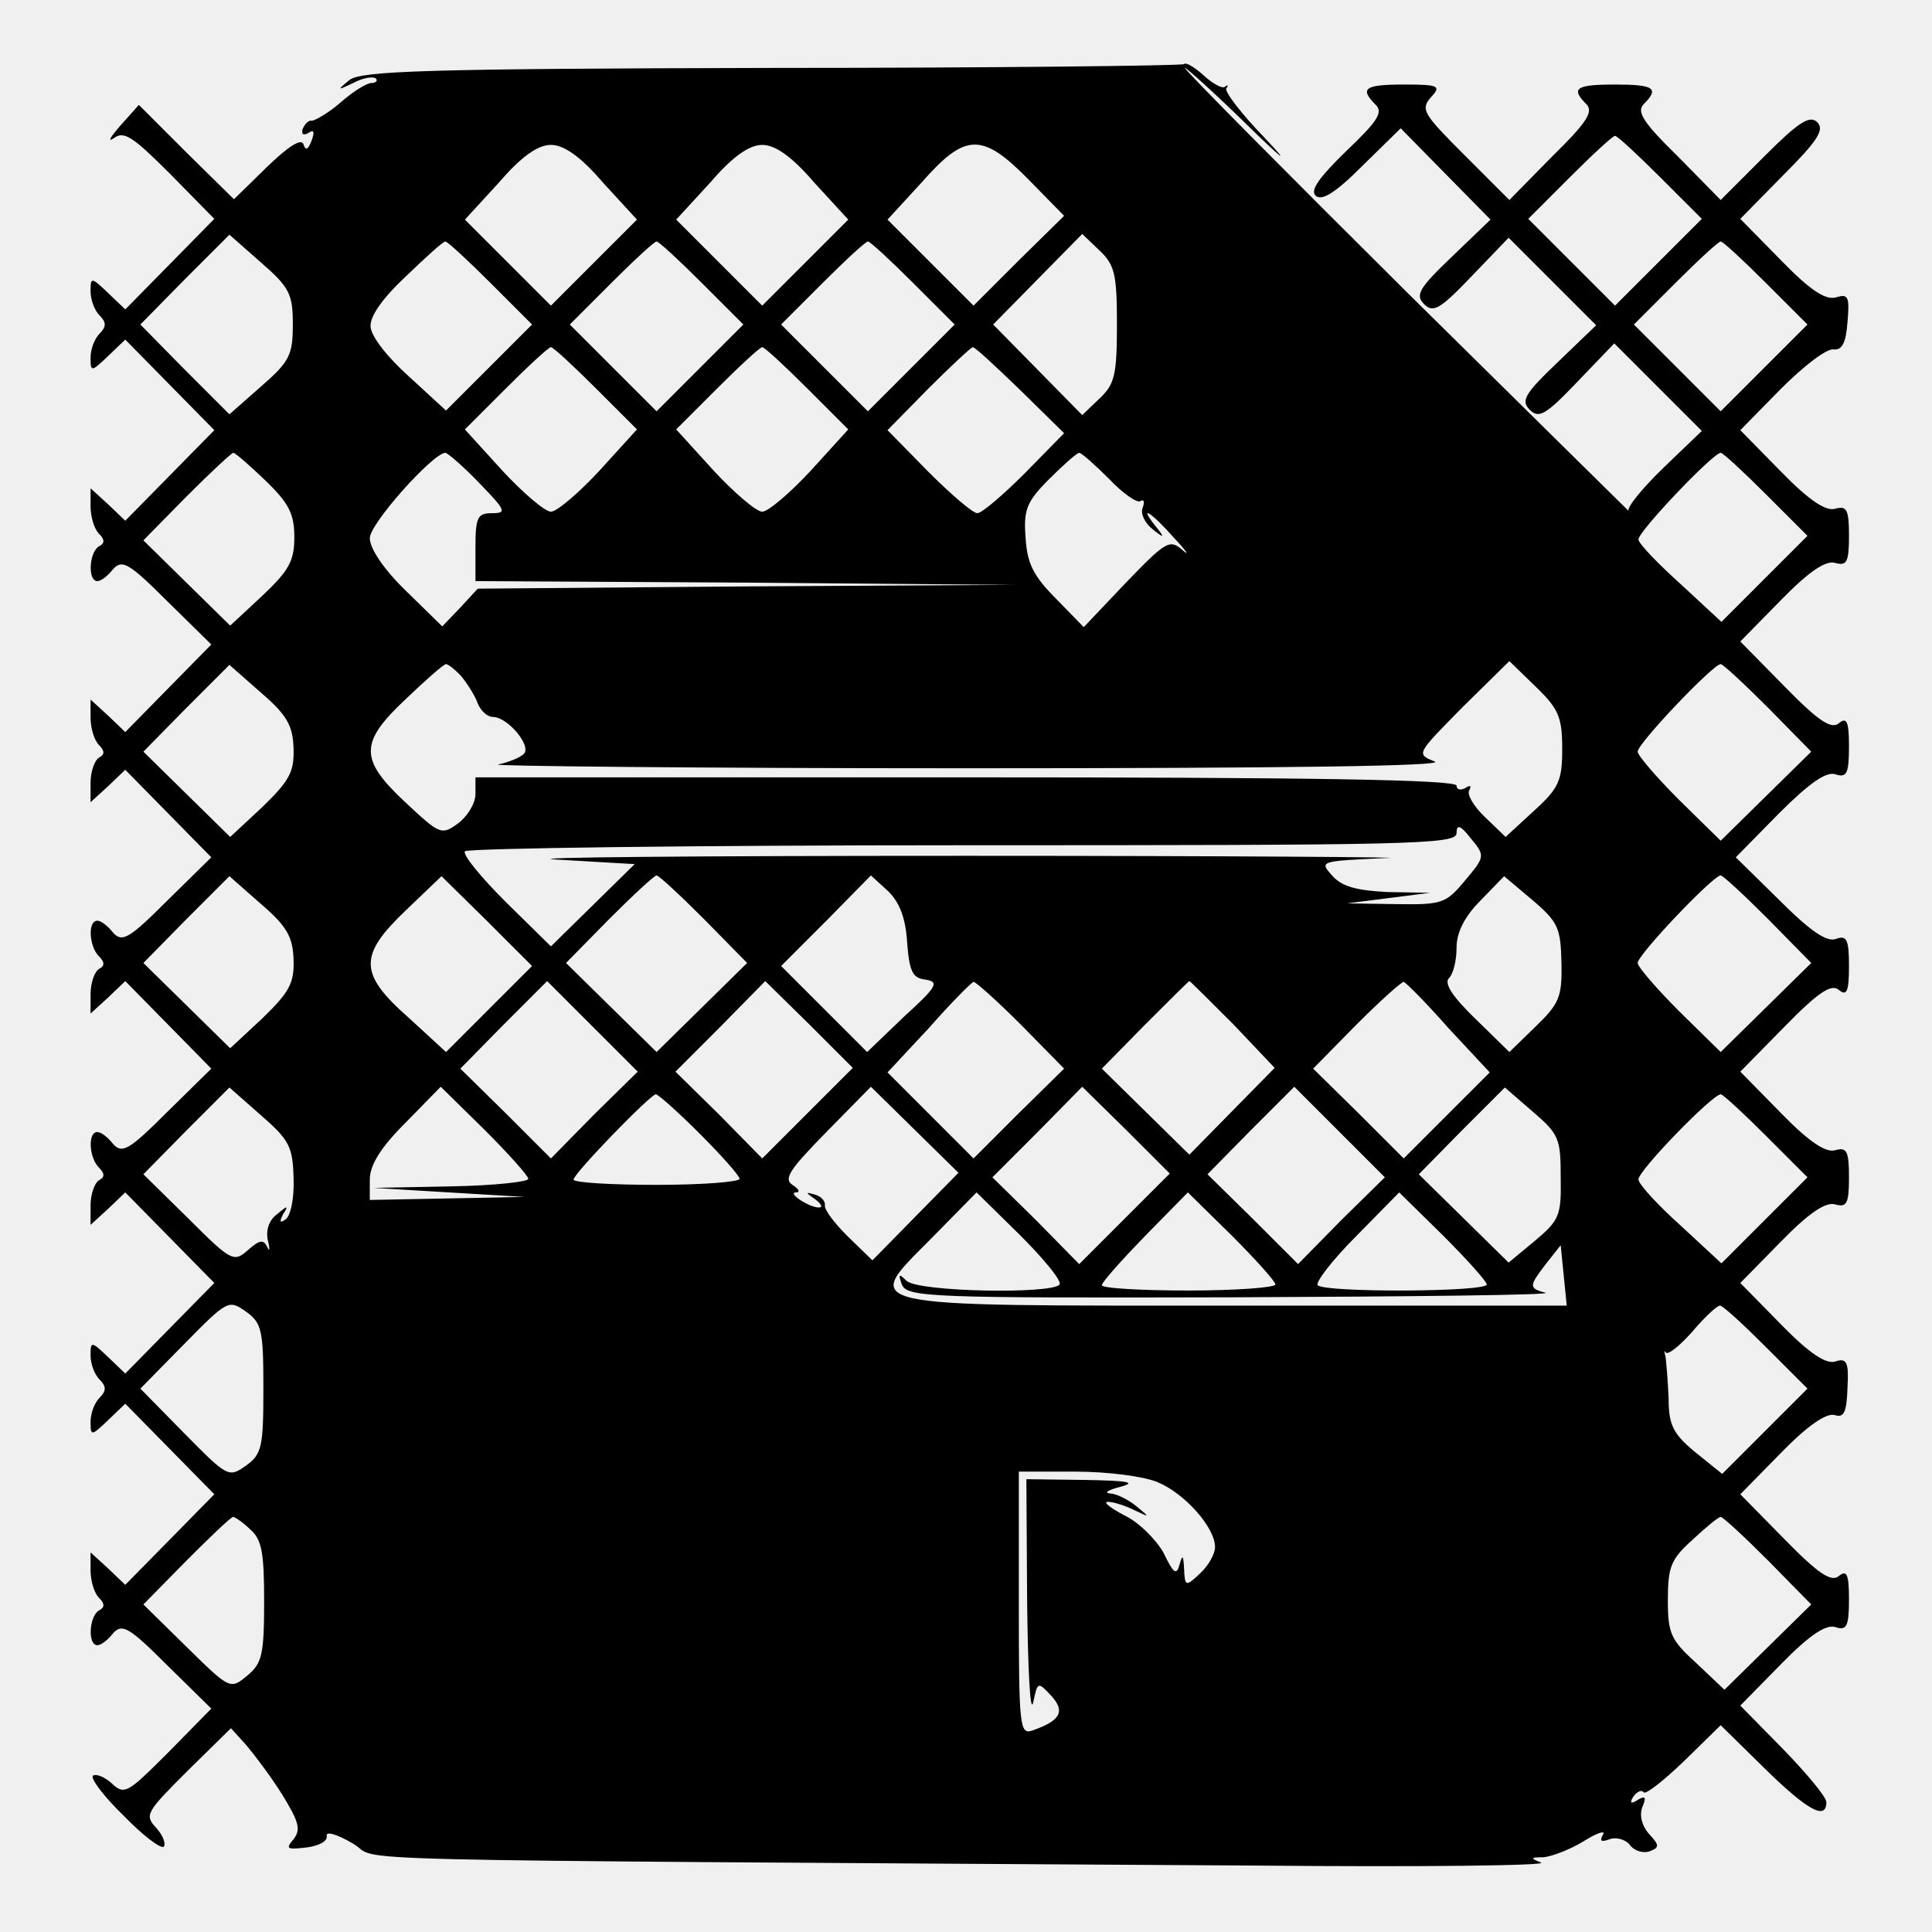
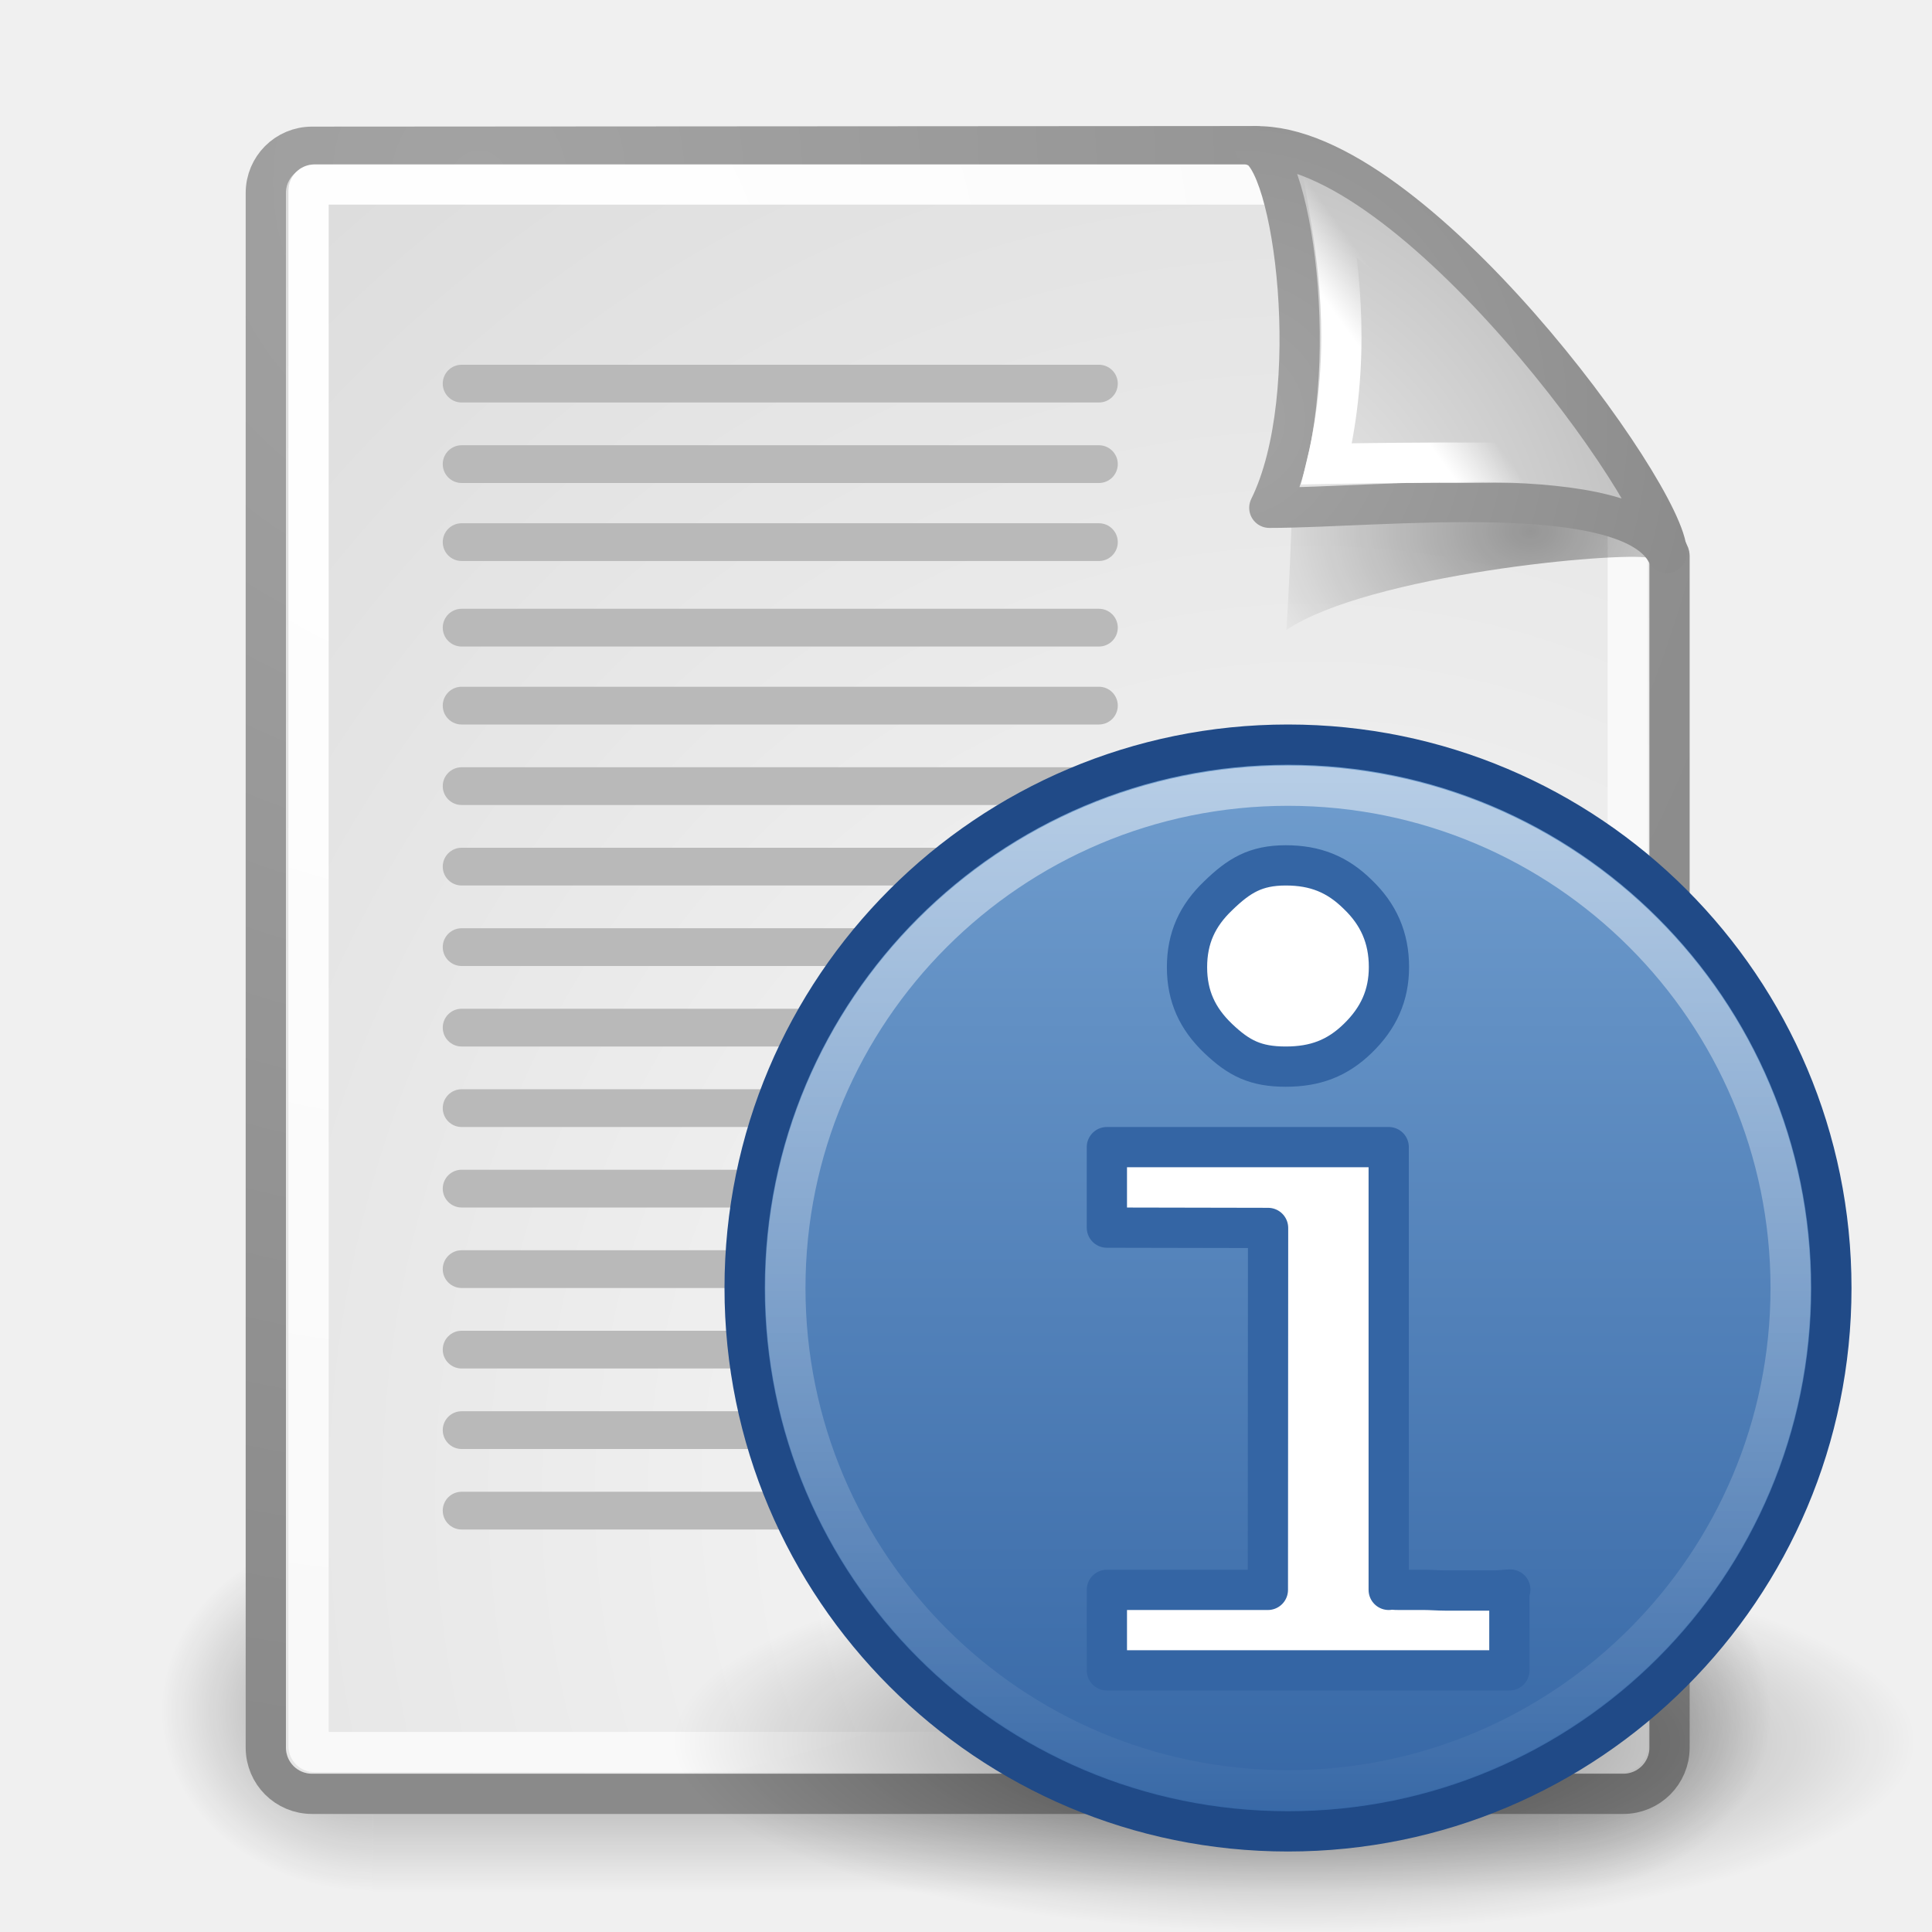
- <svg xmlns="http://www.w3.org/2000/svg" version="1.0" width="256pt" height="256pt" viewBox="0 0 256 256" preserveAspectRatio="xMidYMid meet">
-   <g transform="translate(0,256) scale(0.1,-0.1)" fill="#000000" stroke="none">
-     <path d="M1569 2475 c-3 -2 -248 -5 -546 -5 -461 -1 -544 -4 -560 -16 -17 -14 -16 -14 5 -4 13 7 26 9 30 6 3 -3 0 -6 -6 -6 -6 0 -24 -11 -41 -26 -16 -14 -34 -24 -38 -24 -4 1 -9 -4 -12 -11 -2 -7 1 -9 8 -5 7 5 8 1 4 -10 -5 -13 -8 -14 -11 -5 -3 8 -20 -3 -48 -30 l-44 -43 -63 62 -63 63 -25 -28 c-13 -15 -17 -22 -8 -16 13 10 25 2 74 -47 l59 -60 -59 -60 -59 -60 -23 22 c-22 21 -23 21 -23 2 0 -11 5 -25 12 -32 9 -9 9 -15 0 -24 -7 -7 -12 -21 -12 -32 0 -19 1 -19 23 2 l23 22 59 -60 59 -60 -59 -60 -59 -60 -23 22 -23 21 0 -24 c0 -14 5 -30 11 -36 8 -8 8 -13 0 -17 -13 -8 -15 -46 -2 -46 5 0 14 7 21 16 12 13 21 8 72 -43 l58 -57 -57 -58 -57 -58 -23 22 -23 21 0 -24 c0 -14 5 -30 11 -36 8 -8 8 -13 0 -17 -6 -4 -11 -19 -11 -33 l0 -26 23 21 23 22 57 -58 57 -58 -58 -57 c-51 -51 -60 -56 -72 -43 -7 9 -16 16 -21 16 -13 0 -11 -34 2 -47 8 -8 8 -13 0 -17 -6 -4 -11 -19 -11 -33 l0 -26 23 21 23 22 57 -58 57 -58 -58 -57 c-51 -51 -60 -56 -72 -43 -7 9 -16 16 -21 16 -13 0 -11 -34 2 -47 8 -8 8 -13 0 -17 -6 -4 -11 -19 -11 -33 l0 -26 23 21 23 22 59 -60 59 -60 -59 -60 -59 -60 -23 22 c-22 21 -23 21 -23 2 0 -11 5 -25 12 -32 9 -9 9 -15 0 -24 -7 -7 -12 -21 -12 -32 0 -19 1 -19 23 2 l23 22 59 -60 59 -60 -59 -60 -59 -60 -23 22 -23 21 0 -24 c0 -14 5 -30 11 -36 8 -8 8 -13 0 -17 -13 -8 -15 -46 -2 -46 5 0 14 7 21 16 12 13 21 8 72 -43 l58 -57 -57 -58 c-54 -54 -58 -57 -75 -41 -10 9 -21 13 -25 10 -3 -4 15 -28 41 -53 25 -26 49 -44 53 -41 3 4 -1 15 -10 25 -16 17 -13 21 41 75 l58 57 20 -22 c11 -13 33 -42 48 -66 22 -36 25 -46 15 -59 -11 -13 -9 -14 17 -11 16 2 28 8 27 15 -2 7 13 3 35 -10 41 -24 -87 -21 1199 -29 216 -2 385 0 375 4 -15 6 -14 7 3 7 11 1 35 10 53 21 19 12 30 15 26 9 -5 -9 -2 -10 9 -6 8 3 21 0 27 -8 6 -8 18 -11 26 -8 13 5 13 8 -1 23 -9 10 -13 24 -9 35 6 14 4 16 -6 10 -9 -6 -11 -4 -6 4 5 7 11 10 14 6 3 -3 27 16 54 42 l48 47 58 -57 c56 -55 82 -70 82 -45 0 7 -26 38 -57 70 l-57 58 54 55 c38 39 60 53 72 49 15 -5 18 1 18 37 0 33 -3 39 -13 31 -10 -9 -27 2 -72 48 l-59 60 54 55 c35 36 60 53 71 50 12 -4 16 3 17 36 2 34 -1 40 -16 35 -12 -4 -34 10 -72 49 l-54 55 54 55 c38 39 60 53 72 49 15 -4 18 1 18 36 0 35 -3 40 -18 36 -12 -4 -34 10 -72 49 l-54 55 59 60 c45 46 62 57 72 48 10 -8 13 -2 13 32 0 35 -3 41 -17 36 -12 -5 -34 10 -75 51 l-58 57 57 58 c41 41 63 56 75 52 15 -5 18 1 18 37 0 33 -3 39 -13 31 -10 -9 -27 2 -72 48 l-59 60 54 55 c38 39 60 53 72 49 15 -4 18 1 18 36 0 35 -3 40 -18 36 -12 -4 -34 10 -72 49 l-54 55 54 55 c30 30 61 54 70 52 11 -1 16 9 18 36 3 34 1 38 -15 33 -14 -4 -34 9 -73 49 l-54 55 57 58 c45 45 55 60 45 70 -10 10 -25 0 -70 -45 l-58 -58 -57 58 c-45 44 -55 59 -45 69 21 21 14 26 -38 26 -52 0 -59 -5 -38 -26 10 -10 0 -25 -45 -69 l-57 -58 -60 60 c-54 54 -58 60 -44 76 14 15 11 17 -35 17 -53 0 -60 -5 -38 -27 10 -10 2 -22 -39 -61 -36 -35 -48 -52 -41 -59 8 -8 26 3 62 39 l51 50 59 -60 60 -61 -51 -49 c-44 -42 -49 -51 -37 -63 12 -12 21 -7 63 37 l49 51 58 -58 58 -58 -51 -49 c-44 -42 -49 -51 -37 -63 12 -12 21 -7 63 37 l49 51 58 -58 58 -58 -51 -49 c-28 -27 -49 -53 -46 -57 4 -4 -127 125 -291 287 -163 162 -297 297 -297 300 0 2 37 -31 82 -75 48 -47 59 -55 25 -19 -32 33 -55 63 -52 67 3 4 2 5 -2 2 -3 -3 -16 4 -28 15 -12 11 -24 18 -26 15z m631 -150 l55 -55 -58 -58 -57 -57 -57 57 -58 58 55 55 c30 30 57 55 60 55 3 0 30 -25 60 -55z m-1401 -7 l45 -49 -57 -57 -57 -57 -57 57 -57 57 45 49 c30 35 52 50 69 50 17 0 39 -15 69 -50z m280 0 l45 -49 -57 -57 -57 -57 -57 57 -57 57 45 49 c30 35 52 50 69 50 17 0 39 -15 69 -50z m284 4 l47 -48 -60 -59 -60 -60 -57 57 -57 57 45 49 c58 66 80 67 142 4z m-975 -192 c0 -40 -4 -49 -42 -82 l-42 -37 -59 59 -59 60 59 60 59 59 42 -37 c38 -33 42 -42 42 -82z m1092 0 c0 -67 -3 -79 -23 -98 l-23 -22 -59 60 -59 60 59 60 59 60 23 -22 c20 -19 23 -31 23 -98z m-830 55 l55 -55 -57 -57 -57 -57 -49 45 c-29 26 -50 53 -51 66 -1 14 16 38 47 67 26 25 49 46 52 46 3 0 30 -25 60 -55z m280 0 l55 -55 -58 -58 -57 -57 -57 57 -58 58 55 55 c30 30 57 55 60 55 3 0 30 -25 60 -55z m280 0 l55 -55 -58 -58 -57 -57 -57 57 -58 58 55 55 c30 30 57 55 60 55 3 0 30 -25 60 -55z m1130 0 l55 -55 -58 -58 -57 -57 -57 57 -58 58 55 55 c30 30 57 55 60 55 3 0 30 -25 60 -55z m-1550 -140 l54 -54 -50 -55 c-27 -29 -56 -54 -64 -54 -8 0 -37 25 -64 54 l-50 55 54 54 c30 30 57 55 60 55 3 0 30 -25 60 -55z m280 0 l54 -54 -50 -55 c-27 -29 -56 -54 -64 -54 -8 0 -37 25 -64 54 l-50 55 54 54 c30 30 57 55 60 55 3 0 30 -25 60 -55z m282 -2 l58 -57 -52 -53 c-29 -29 -57 -53 -63 -53 -6 0 -35 25 -65 55 l-54 55 54 55 c30 30 57 55 59 55 3 0 31 -26 63 -57z m-1000 -120 c31 -30 38 -44 38 -75 0 -31 -7 -44 -42 -77 l-43 -40 -58 57 -57 56 57 58 c32 32 60 58 62 58 3 0 22 -17 43 -37z m283 -3 c35 -36 37 -40 17 -40 -19 0 -22 -5 -22 -45 l0 -45 358 -2 357 -3 -356 -2 -356 -3 -23 -25 -24 -25 -48 47 c-29 28 -48 56 -48 70 0 19 83 112 100 113 3 0 24 -18 45 -40z m835 5 c18 -19 37 -32 41 -29 5 3 6 -1 3 -9 -3 -8 3 -20 13 -28 16 -13 17 -12 4 4 -23 29 -6 19 24 -15 17 -18 22 -26 12 -17 -17 15 -22 12 -75 -43 l-56 -59 -37 38 c-30 30 -38 47 -40 80 -3 37 1 48 31 78 19 19 37 35 40 35 3 0 21 -16 40 -35z m870 -20 l55 -55 -57 -57 -57 -57 -54 50 c-30 27 -55 53 -56 59 -1 10 99 115 109 115 3 0 30 -25 60 -55z m-1951 -337 c1 -31 -6 -43 -41 -77 l-43 -40 -58 57 -57 56 57 58 57 57 42 -37 c35 -30 42 -44 43 -74z m223 95 c8 -10 18 -26 21 -35 4 -10 13 -18 20 -18 20 0 52 -39 41 -49 -5 -5 -20 -11 -34 -14 -14 -2 265 -5 620 -5 430 0 637 3 621 9 -25 10 -24 10 37 72 l62 61 35 -34 c30 -29 35 -40 35 -82 0 -42 -4 -52 -37 -82 l-38 -35 -27 26 c-15 14 -25 31 -21 36 3 6 1 7 -5 3 -7 -4 -12 -2 -12 3 0 8 -199 11 -650 11 l-650 0 0 -22 c0 -13 -11 -30 -23 -39 -22 -16 -24 -15 -70 28 -61 57 -61 79 1 137 26 25 50 46 53 46 3 0 13 -8 21 -17z m1731 -41 l57 -58 -60 -59 -60 -59 -55 54 c-30 30 -55 59 -55 64 0 11 100 116 110 116 3 0 31 -26 63 -58z m-402 -229 c-25 -30 -30 -32 -91 -31 l-65 1 55 7 55 7 -56 1 c-41 2 -61 7 -74 22 -17 19 -16 19 71 23 49 1 -201 3 -556 3 -355 0 -599 -2 -542 -5 l103 -6 -56 -55 -55 -54 -60 59 c-32 32 -57 62 -54 67 3 4 300 8 660 8 595 0 654 1 654 16 0 12 5 11 19 -7 19 -23 19 -24 -8 -56z m-1552 -105 c1 -31 -6 -43 -41 -77 l-43 -40 -58 57 -57 56 57 58 57 57 42 -37 c35 -30 42 -44 43 -74z m259 -65 l-57 -57 -49 45 c-67 59 -67 83 -4 143 l47 45 60 -59 60 -60 -57 -57z m285 119 l57 -58 -60 -59 -60 -59 -60 59 -60 59 57 58 c32 32 60 58 63 58 3 0 31 -26 63 -58z m269 -31 c3 -38 7 -47 24 -49 19 -3 16 -9 -28 -49 l-49 -47 -57 57 -57 57 60 60 59 60 23 -21 c15 -15 23 -35 25 -68z m867 -27 c1 -45 -3 -54 -34 -84 l-35 -34 -45 44 c-30 29 -42 47 -35 54 6 6 10 24 10 40 0 20 10 41 32 63 l31 32 38 -32 c34 -29 37 -37 38 -83z m274 58 l57 -58 -60 -59 -60 -59 -55 54 c-30 30 -55 59 -55 64 0 11 100 116 110 116 3 0 31 -26 63 -58z m-1556 -259 l-57 -58 -60 60 -60 59 57 58 58 58 60 -60 60 -60 -58 -57z m283 2 l-60 -60 -57 58 -58 57 60 60 59 60 58 -57 58 -58 -60 -60z m283 117 l57 -58 -60 -59 -60 -60 -57 57 -57 57 55 59 c29 33 56 60 59 61 3 0 31 -25 63 -57z m281 1 l55 -58 -57 -58 -56 -57 -58 57 -58 57 57 58 c32 32 58 58 59 58 1 0 27 -26 58 -57z m285 -5 l55 -59 -57 -57 -57 -57 -60 60 -60 59 57 58 c32 32 60 57 63 57 3 -1 30 -28 59 -61z m-1530 -200 c1 -26 -4 -50 -11 -54 -7 -5 -8 -3 -3 7 8 12 6 12 -8 0 -11 -8 -15 -22 -12 -35 3 -12 2 -15 -1 -8 -5 10 -10 9 -25 -4 -19 -17 -22 -16 -79 41 l-60 59 57 58 57 57 42 -37 c38 -33 42 -42 43 -84z m311 0 c0 -4 -46 -9 -102 -10 l-103 -2 100 -6 100 -6 -102 -2 -103 -2 0 27 c0 19 14 42 47 75 l47 48 58 -57 c32 -32 58 -61 58 -65z m513 -50 l-57 -58 -33 32 c-17 17 -31 35 -30 41 1 5 -5 12 -13 14 -13 4 -13 3 0 -6 8 -6 11 -11 5 -11 -13 0 -43 20 -30 20 6 0 3 5 -5 10 -12 8 -4 20 45 70 l59 60 58 -57 58 -57 -57 -58z m277 -3 l-60 -60 -57 58 -58 57 60 60 59 60 58 -57 58 -58 -60 -60z m287 -2 l-57 -58 -60 60 -60 59 57 58 58 58 60 -60 60 -60 -58 -57z m291 57 c1 -51 -2 -57 -34 -84 l-35 -29 -60 59 -59 58 57 58 57 57 37 -32 c35 -30 37 -36 37 -87z m-1141 58 c29 -29 53 -56 53 -60 0 -4 -49 -8 -110 -8 -60 0 -110 3 -110 7 0 8 102 113 109 113 3 0 29 -23 58 -52z m1413 -3 l55 -55 -57 -57 -57 -57 -54 50 c-30 27 -55 54 -56 61 -1 11 97 112 109 113 3 0 30 -25 60 -55z m-936 -197 c-9 -13 -188 -10 -203 5 -10 10 -11 9 -6 -5 7 -17 36 -18 439 -17 237 1 423 3 414 6 -23 6 -22 9 1 39 l19 24 4 -40 4 -40 -437 0 c-515 0 -497 -4 -403 91 l58 59 58 -57 c31 -31 55 -60 52 -65z m286 0 c0 -4 -52 -8 -115 -8 -63 0 -115 3 -115 7 0 4 26 33 57 65 l57 58 58 -57 c32 -32 58 -61 58 -65z m280 0 c0 -10 -214 -11 -224 -1 -3 4 19 33 51 65 l57 58 58 -57 c32 -32 58 -61 58 -65z m-1621 -138 c0 -77 -2 -87 -23 -102 -23 -16 -24 -16 -82 43 l-58 59 58 59 c58 59 59 59 82 43 21 -15 23 -25 23 -102z m1991 55 l55 -55 -57 -57 -56 -56 -36 29 c-29 24 -35 36 -35 71 -1 23 -3 47 -4 55 -2 7 -2 10 0 6 3 -4 18 8 35 27 16 19 33 35 37 35 4 0 31 -25 61 -55z m-806 -179 c36 -15 76 -60 76 -86 0 -9 -9 -25 -20 -35 -19 -18 -20 -17 -21 6 -1 18 -2 20 -6 6 -4 -15 -8 -12 -21 15 -10 18 -33 41 -52 50 -19 10 -29 18 -22 18 7 0 23 -5 35 -11 21 -10 21 -10 3 5 -11 9 -27 17 -35 17 -9 1 -2 5 14 9 22 6 9 8 -47 9 l-78 1 1 -162 c1 -90 4 -150 8 -134 6 28 6 28 24 9 19 -21 12 -33 -25 -46 -17 -6 -18 6 -18 168 l0 175 75 0 c42 0 90 -6 109 -14z m-1202 -63 c15 -13 18 -31 18 -95 0 -71 -3 -82 -22 -98 -23 -19 -23 -19 -81 38 l-57 56 57 58 c32 32 59 58 62 58 2 0 13 -7 23 -17z m2011 -41 l57 -58 -57 -56 -58 -57 -37 35 c-34 31 -38 39 -38 84 0 44 4 54 33 80 17 16 34 30 37 30 3 0 31 -26 63 -58z" />
+ <svg xmlns="http://www.w3.org/2000/svg" xmlns:xlink="http://www.w3.org/1999/xlink" version="1.0" width="48" height="48" id="svg249">
+   <defs id="defs3">
+     <linearGradient id="linearGradient3217">
+       <stop id="stop3219" style="stop-color:#ffffff;stop-opacity:1" offset="0" />
+       <stop id="stop3221" style="stop-color:#ffffff;stop-opacity:0" offset="1" />
+     </linearGradient>
+     <linearGradient id="linearGradient3968">
+       <stop id="stop3970" style="stop-color:#729fcf;stop-opacity:1" offset="0" />
+       <stop id="stop3972" style="stop-color:#3465a4;stop-opacity:1" offset="1" />
+     </linearGradient>
+     <linearGradient id="linearGradient10691">
+       <stop id="stop10693" style="stop-color:#000000;stop-opacity:1" offset="0" />
+       <stop id="stop10695" style="stop-color:#000000;stop-opacity:0" offset="1" />
+     </linearGradient>
+     <linearGradient id="linearGradient4790">
+       <stop id="stop4792" style="stop-color:#000000;stop-opacity:1" offset="0" />
+       <stop id="stop4794" style="stop-color:#000000;stop-opacity:0" offset="1" />
+     </linearGradient>
+     <linearGradient id="linearGradient2251">
+       <stop id="stop2253" style="stop-color:#ffffff;stop-opacity:1" offset="0" />
+       <stop id="stop2255" style="stop-color:#ffffff;stop-opacity:0" offset="1" />
+     </linearGradient>
+     <linearGradient id="linearGradient15662">
+       <stop id="stop15664" style="stop-color:#ffffff;stop-opacity:1" offset="0" />
+       <stop id="stop15666" style="stop-color:#f8f8f8;stop-opacity:1" offset="1" />
+     </linearGradient>
+     <linearGradient id="linearGradient269">
+       <stop id="stop270" style="stop-color:#a3a3a3;stop-opacity:1" offset="0" />
+       <stop id="stop271" style="stop-color:#8a8a8a;stop-opacity:1" offset="1" />
+     </linearGradient>
+     <linearGradient id="linearGradient259">
+       <stop id="stop260" style="stop-color:#fafafa;stop-opacity:1" offset="0" />
+       <stop id="stop261" style="stop-color:#bbbbbb;stop-opacity:1" offset="1" />
+     </linearGradient>
+     <linearGradient id="linearGradient3688">
+       <stop id="stop3690" style="stop-color:#000000;stop-opacity:1" offset="0" />
+       <stop id="stop3692" style="stop-color:#000000;stop-opacity:0" offset="1" />
+     </linearGradient>
+     <linearGradient id="linearGradient3702">
+       <stop id="stop3704" style="stop-color:#000000;stop-opacity:0" offset="0" />
+       <stop id="stop3710" style="stop-color:#000000;stop-opacity:1" offset="0.5" />
+       <stop id="stop3706" style="stop-color:#000000;stop-opacity:0" offset="1" />
+     </linearGradient>
+     <linearGradient x1="25.058" y1="47.028" x2="25.058" y2="40" id="linearGradient2553" xlink:href="#linearGradient3702" gradientUnits="userSpaceOnUse" gradientTransform="matrix(1.05263,0,0,1.28571,-1.26316,-13.4285)" />
+     <radialGradient cx="4.993" cy="43.5" r="2.5" fx="4.993" fy="43.5" id="radialGradient2556" xlink:href="#linearGradient3688" gradientUnits="userSpaceOnUse" gradientTransform="matrix(2.109243,0,0,1.8,-19.80194,-120.7996)" />
+     <radialGradient cx="8.144" cy="7.268" r="38.159" fx="8.144" fy="7.268" id="radialGradient2572" xlink:href="#linearGradient15662" gradientUnits="userSpaceOnUse" gradientTransform="matrix(0.968273,0,0,1.032767,3.353553,0.646447)" />
+     <radialGradient cx="33.967" cy="35.737" r="86.708" fx="33.967" fy="35.737" id="radialGradient2575" xlink:href="#linearGradient259" gradientUnits="userSpaceOnUse" gradientTransform="scale(0.960493,1.041132)" />
+     <radialGradient cx="8.824" cy="3.756" r="37.752" fx="8.824" fy="3.756" id="radialGradient2577" xlink:href="#linearGradient269" gradientUnits="userSpaceOnUse" gradientTransform="matrix(0.968273,0,0,1.032767,3.353553,0.646447)" />
+     <linearGradient x1="33.396" y1="36.921" x2="34.17" y2="38.07" id="linearGradient2615" xlink:href="#linearGradient2251" gradientUnits="userSpaceOnUse" gradientTransform="matrix(-3.277938e-2,-0.999463,0.999463,-3.277938e-2,-0.709646,45.06274)" />
+     <radialGradient cx="30.654" cy="14.937" r="86.708" fx="30.654" fy="14.937" id="radialGradient2618" xlink:href="#linearGradient259" gradientUnits="userSpaceOnUse" gradientTransform="matrix(0.148355,1.009137e-2,-1.104438e-2,0.162365,25.06011,12.81706)" />
+     <radialGradient cx="31.863" cy="2.367" r="37.752" fx="31.863" fy="2.367" id="radialGradient2620" xlink:href="#linearGradient269" gradientUnits="userSpaceOnUse" gradientTransform="matrix(0.331735,0,0,0.353831,20.10526,9.5823)" />
+     <radialGradient cx="37.03" cy="12.989" r="4.293" fx="37.03" fy="12.989" id="radialGradient2623" xlink:href="#linearGradient4790" gradientUnits="userSpaceOnUse" gradientTransform="matrix(1.744653,0,0,1.283833,-26.58256,-3.478359)" />
+     <linearGradient x1="-32.441" y1="9.281" x2="-32.441" y2="36.092" id="linearGradient2633" xlink:href="#linearGradient3217" gradientUnits="userSpaceOnUse" gradientTransform="matrix(0.9754525,0,0,1,63.64438,9.495064)" />
+     <linearGradient x1="-32.441" y1="9.437" x2="-32.441" y2="35.936" id="linearGradient2636" xlink:href="#linearGradient3968" gradientUnits="userSpaceOnUse" gradientTransform="matrix(1.036443,0,0,1.05402,65.62292,8.087911)" />
+     <radialGradient cx="6.703" cy="73.616" r="7.228" fx="6.703" fy="73.616" id="radialGradient2639" xlink:href="#linearGradient10691" gradientUnits="userSpaceOnUse" gradientTransform="matrix(2.134235,0,0,0.6548403,17.85183,-4.93987)" />
+     <radialGradient cx="5" cy="43.5" r="2.5" fx="5" fy="43.5" id="radialGradient2641" xlink:href="#linearGradient3688" gradientUnits="userSpaceOnUse" gradientTransform="matrix(2.109243,0,0,1.8,28.19798,-35.79985)" />
+   </defs>
+   <g transform="translate(-2e-006)">
+     <rect width="5.263" height="9" x="38.737" y="38" style="opacity:0.4;fill:url(#radialGradient2641)" />
+     <rect width="5.263" height="9" x="-9.263" y="-47" transform="scale(-1)" style="opacity:0.4;fill:url(#radialGradient2556)" />
+     <rect width="29.474" height="9" x="9.263" y="38" style="opacity:0.4;fill:url(#linearGradient2553)" />
  </g>
+   <g id="layer6" />
+   <path d="M 7.753,3.646 L 31.2,3.631 C 31.2,3.631 41.479,13.175 41.479,13.811 L 41.479,43.418 C 41.479,44.054 40.966,44.567 40.33,44.567 L 7.753,44.567 C 7.116,44.567 6.604,44.054 6.604,43.418 L 6.604,4.795 C 6.604,4.159 7.116,3.646 7.753,3.646 z" id="rect15391" style="fill:url(#radialGradient2575);stroke:url(#radialGradient2577);stroke-linecap:round;stroke-linejoin:round" />
+   <path d="M 7.815,4.584 L 32.691,4.584 C 32.691,4.584 40.442,12.605 40.442,12.688 L 40.442,43.381 C 40.442,43.464 40.375,43.53 40.293,43.53 L 7.815,43.53 C 7.733,43.53 7.666,43.464 7.666,43.381 L 7.666,4.733 C 7.666,4.65 7.733,4.584 7.815,4.584 z" id="rect15660" style="fill:none;stroke:url(#radialGradient2572);stroke-linecap:round;stroke-linejoin:round" />
+   <path d="M 40.985,13.861 C 40.257,12.515 34.882,10.131 32.085,9.331 C 32.254,10.904 31.962,15.649 31.962,15.649 C 34.024,14.274 40.204,13.699 40.985,13.861 z" id="path5348" style="opacity:0.357;fill:url(#radialGradient2623)" />
+   <path d="M 41.411,13.739 C 41.424,12.324 35.058,3.532 31.175,3.635 C 32.148,3.868 32.926,9.804 31.536,12.616 C 34.286,12.616 40.447,11.881 41.411,13.739 z" id="path2210" style="fill:url(#radialGradient2618);stroke:url(#radialGradient2620);stroke-linejoin:round" />
+   <path d="M 39.122,11.586 C 38.393,10.24 34.963,6.517 33.04,5.28 C 33.279,6.705 33.577,8.962 32.962,11.524 C 32.962,11.524 38.341,11.424 39.122,11.586 z" id="path2247" style="fill:none;stroke:url(#linearGradient2615)" />
+   <g transform="matrix(0.928889 0 0 1 1.71111 0)" style="fill:#b9b9b9">
+     <rect width="18.055" height="0.938" rx="0.505" ry="0.469" x="10" y="9.062" />
+     <rect width="18.055" height="0.938" rx="0.505" ry="0.469" x="10" y="11.062" />
+     <rect width="18.055" height="0.938" rx="0.505" ry="0.469" x="10" y="13" />
+     <rect width="18.055" height="0.938" rx="0.505" ry="0.469" x="10" y="15.125" />
+     <rect width="28.125" height="0.938" rx="0.505" ry="0.469" x="10" y="19.062" />
+     <rect width="18.055" height="0.938" rx="0.505" ry="0.469" x="10" y="17.062" />
+     <rect width="28.125" height="0.938" rx="0.505" ry="0.469" x="10" y="21.062" />
+     <rect width="28.125" height="0.938" rx="0.505" ry="0.469" x="10" y="23.062" />
+     <rect width="28.125" height="0.938" rx="0.505" ry="0.469" x="10" y="25.062" />
+     <rect width="28.125" height="0.938" rx="0.505" ry="0.469" x="10" y="27.062" />
+     <rect width="28.125" height="0.938" rx="0.505" ry="0.469" x="10" y="29.062" />
+     <rect width="28.125" height="0.938" rx="0.505" ry="0.469" x="10" y="31.062" />
+     <rect width="28.125" height="0.938" rx="0.505" ry="0.469" x="10" y="33.062" />
+     <rect width="28.125" height="0.938" rx="0.505" ry="0.469" x="10" y="35.062" />
+     <rect width="13.812" height="0.938" rx="0.505" ry="0.469" x="10" y="37.062" />
+   </g>
+   <path d="M 47.584,43.267 C 47.584,45.881 40.677,48 32.157,48 C 23.637,48 16.73,45.881 16.73,43.267 C 16.73,40.652 23.637,38.533 32.157,38.533 C 40.677,38.533 47.584,40.652 47.584,43.267 z" style="opacity:0.5;fill:url(#radialGradient2639)" />
+   <path d="M 45.5,32 C 45.5,39.456 39.456,45.5 32,45.5 C 24.544,45.5 18.5,39.456 18.5,32 C 18.5,24.544 24.544,18.5 32,18.5 C 39.456,18.5 45.5,24.544 45.5,32 L 45.5,32 z" id="path2860" style="fill:url(#linearGradient2636);stroke:#204a87;stroke-linecap:round;stroke-linejoin:round;stroke-miterlimit:0" />
+   <path d="M 44.488,32 C 44.488,38.892 38.897,44.48 32,44.48 C 25.103,44.48 19.512,38.892 19.512,32 C 19.512,25.108 25.103,19.52 32,19.52 C 38.897,19.52 44.488,25.108 44.488,32 L 44.488,32 z" style="opacity:0.5;fill:none;stroke:url(#linearGradient2633);stroke-linecap:round;stroke-linejoin:round;stroke-miterlimit:0" />
+   <path d="M 29.491,24.031 C 29.491,23.305 29.749,22.747 30.266,22.254 C 30.783,21.752 31.197,21.5 31.944,21.5 C 32.673,21.5 33.224,21.719 33.732,22.221 C 34.249,22.715 34.508,23.298 34.508,24.025 C 34.508,24.733 34.249,25.299 33.732,25.8 C 33.224,26.294 32.673,26.5 31.944,26.5 C 31.197,26.5 30.783,26.294 30.266,25.801 C 29.749,25.308 29.491,24.749 29.491,24.031 M 34.502,39.5 L 34.502,28.5 L 27.5,28.5 L 27.5,30.5 L 31.505,30.508 L 31.5,39.5 L 27.5,39.5 L 27.5,41.5 C 30.5,41.5 36.59,41.5 37.5,41.5 L 37.5,39.5 C 37.615,39.472 37.275,39.516 37.16,39.516 C 36.936,39.516 36.712,39.516 36.488,39.516 C 36.29,39.516 36.092,39.516 35.895,39.516 C 35.739,39.516 35.536,39.5 35.383,39.5 C 35.273,39.5 35.164,39.5 35.055,39.5 C 34.971,39.5 34.888,39.5 34.805,39.5 C 34.728,39.5 34.64,39.502 34.586,39.488" style="fill:#ffffff;stroke:#3465a4;stroke-linecap:round;stroke-linejoin:round" />
</svg>
